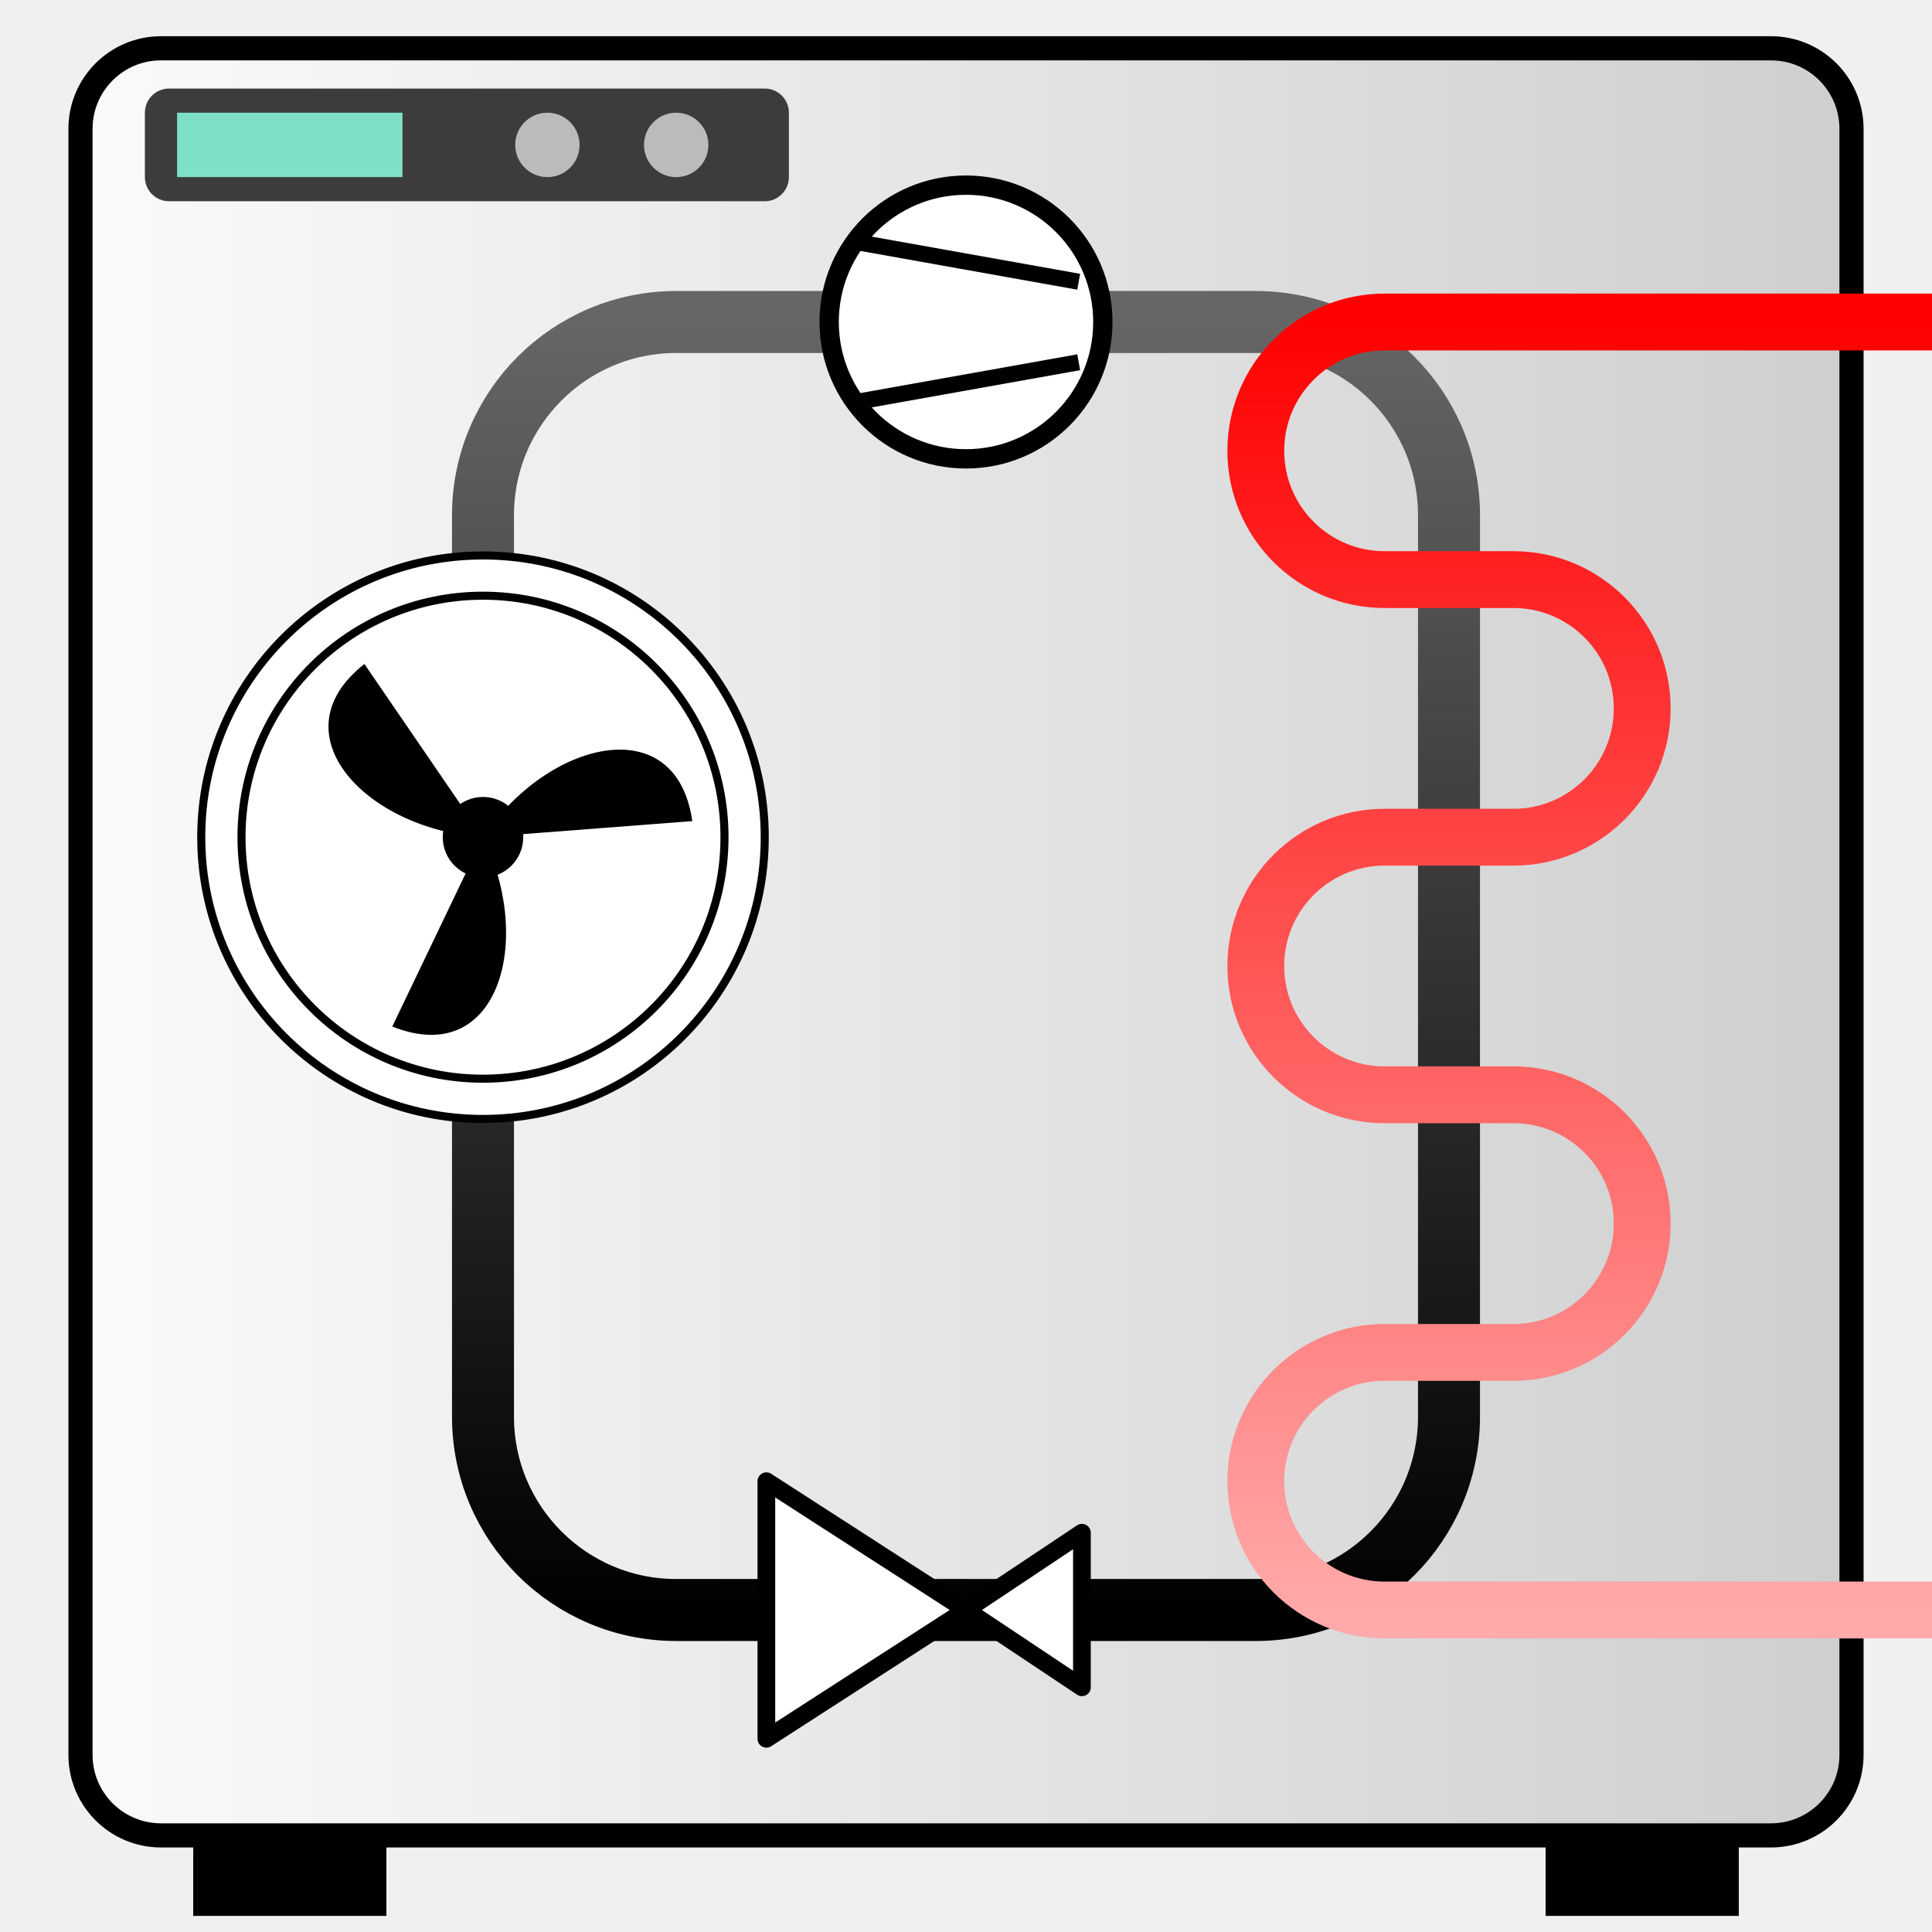
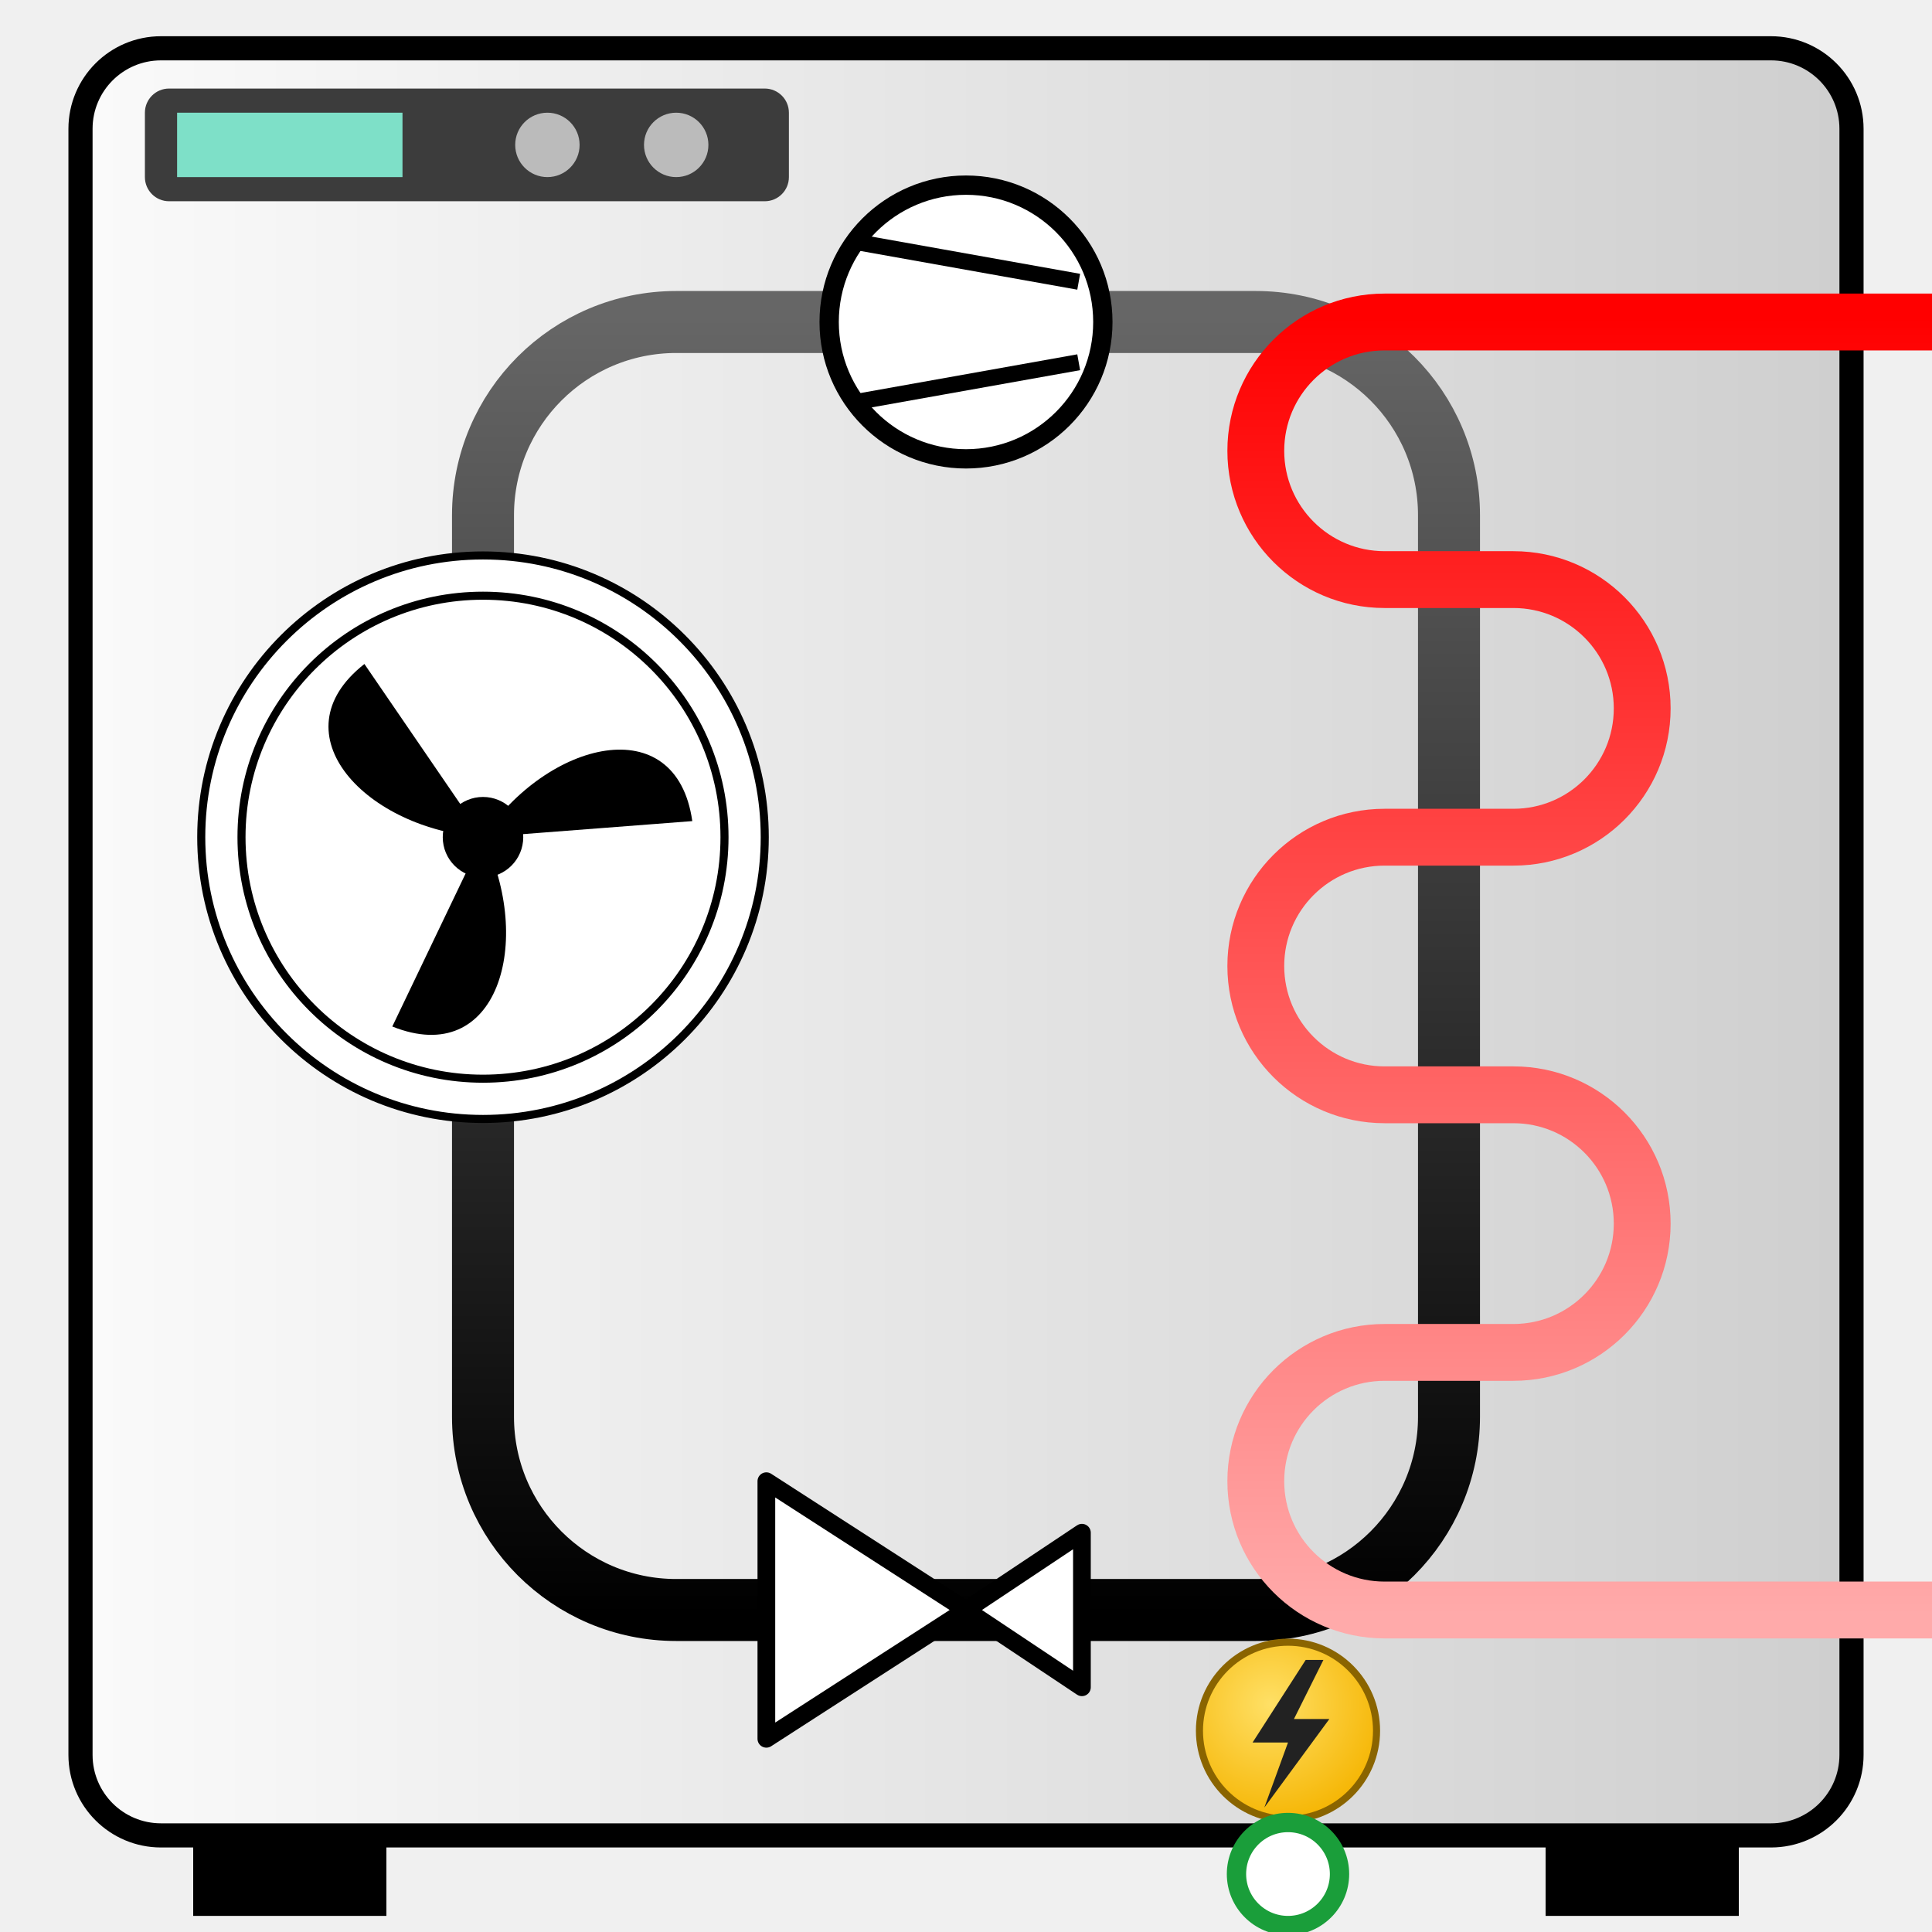
<svg xmlns="http://www.w3.org/2000/svg" version="1.1" width="120mm" height="120mm" viewBox="0 0 120 120">
  <defs>
+     <radialGradient id="badge" cx="0.4" cy="0.35" r="0.7">
+       <stop offset="0" stop-color="#ffe066" />
+       <stop offset="1" stop-color="#f5b400" />
+     </radialGradient>
    <linearGradient id="cas" x1="0" y1="0" x2="1" y2="0">
      <stop offset="0" stop-color="#fafafa" />
      <stop offset="1" stop-color="#cfcfcf" />
    </linearGradient>
    <linearGradient id="loop" x1="0" y1="0" x2="0" y2="1">
      <stop offset="0" stop-color="#666" />
      <stop offset="1" stop-color="#000" />
    </linearGradient>
    <linearGradient id="hot" x1="0" y1="1" x2="0" y2="0">
      <stop offset="0" stop-color="#ffaaaa" />
      <stop offset="1" stop-color="#ff0000" />
    </linearGradient>
    <linearGradient id="cold" x1="0" y1="1" x2="0" y2="0">
      <stop offset="0" stop-color="#0000ff" />
      <stop offset="1" stop-color="#aaccff" />
    </linearGradient>
    <linearGradient id="chill" x1="0" y1="0" x2="0" y2="1">
      <stop offset="0" stop-color="#aaccff" />
      <stop offset="1" stop-color="#0000ff" />
    </linearGradient>
    <linearGradient id="med" x1="0" y1="1" x2="0" y2="0">
      <stop offset="0" stop-color="#ffd9a0" />
      <stop offset="1" stop-color="#ff8c00" />
    </linearGradient>
  </defs>
  <rect x="12" y="114" width="12" height="5" fill="#000" />
  <rect x="96" y="114" width="12" height="5" fill="#000" />
  <rect x="5" y="3" width="110" height="111" rx="5" fill="url(#cas)" stroke="#000" stroke-width="1.5" />
  <rect x="9" y="5.5" width="40" height="7" rx="1.5" fill="#3c3c3c" />
  <rect x="11" y="7" width="14" height="4" fill="#7ee0c8" />
  <circle cx="34" cy="9" r="2" fill="#bbb" />
  <circle cx="42" cy="9" r="2" fill="#bbb" />
  <rect x="30" y="20" width="60" height="80" rx="12" fill="none" stroke="url(#loop)" stroke-width="3.85" />
  <circle cx="30" cy="52" r="17.5" fill="#fff" />
  <circle cx="30" cy="52" r="15" fill="none" stroke="#000" stroke-width="0.5" />
  <circle cx="30" cy="52" r="17.5" fill="none" stroke="#000" stroke-width="0.5" />
  <path d="M 30,52 C 34,46 42,44 43,51 Z" fill="#000" transform="rotate(0 30 52)" />
  <path d="M 30,52 C 34,46 42,44 43,51 Z" fill="#000" transform="rotate(120 30 52)" />
  <path d="M 30,52 C 34,46 42,44 43,51 Z" fill="#000" transform="rotate(240 30 52)" />
  <circle cx="30" cy="52" r="2.5" fill="#000" />
  <path d="M 120,20 H 86 A 8.00,8.00 0 0 0 86,36.00 H 94 A 8.00,8.00 0 0 1 94,52.00 H 86 A 8.00,8.00 0 0 0 86,68.00 H 94 A 8.00,8.00 0 0 1 94,84.00 H 86 A 8.00,8.00 0 0 0 86,100.00 H 120" stroke="url(#hot)" stroke-width="3.53" fill="none" />
  <circle cx="60" cy="20" r="8.5" fill="#fff" stroke="#000" stroke-width="1.2" />
  <path d="M 53,15 L 67,17.5 M 53,25 L 67,22.5" stroke="#000" stroke-width="1" />
  <polygon points="60,100 67.2,95.2 67.2,104.8" fill="#fff" stroke="#000" stroke-width="1.1" stroke-linejoin="round" />
  <polygon points="60,100 47.6,92 47.6,108" fill="#fff" stroke="#000" stroke-width="1.1" stroke-linejoin="round" />
+   <circle cx="80" cy="107.5" r="5.5" fill="url(#badge)" stroke="#8a6400" stroke-width="0.44" />
+   <path d="M 81.10,103.10 L 77.80,108.23 L 80.00,108.23 L 78.53,112.27 L 82.57,106.77 L 80.37,106.77 L 82.20,103.10 Z" fill="#222" />
+   <circle cx="80" cy="116.4" r="3.2" fill="#fff" stroke="#1a9e3a" stroke-width="1.2" />
</svg>
